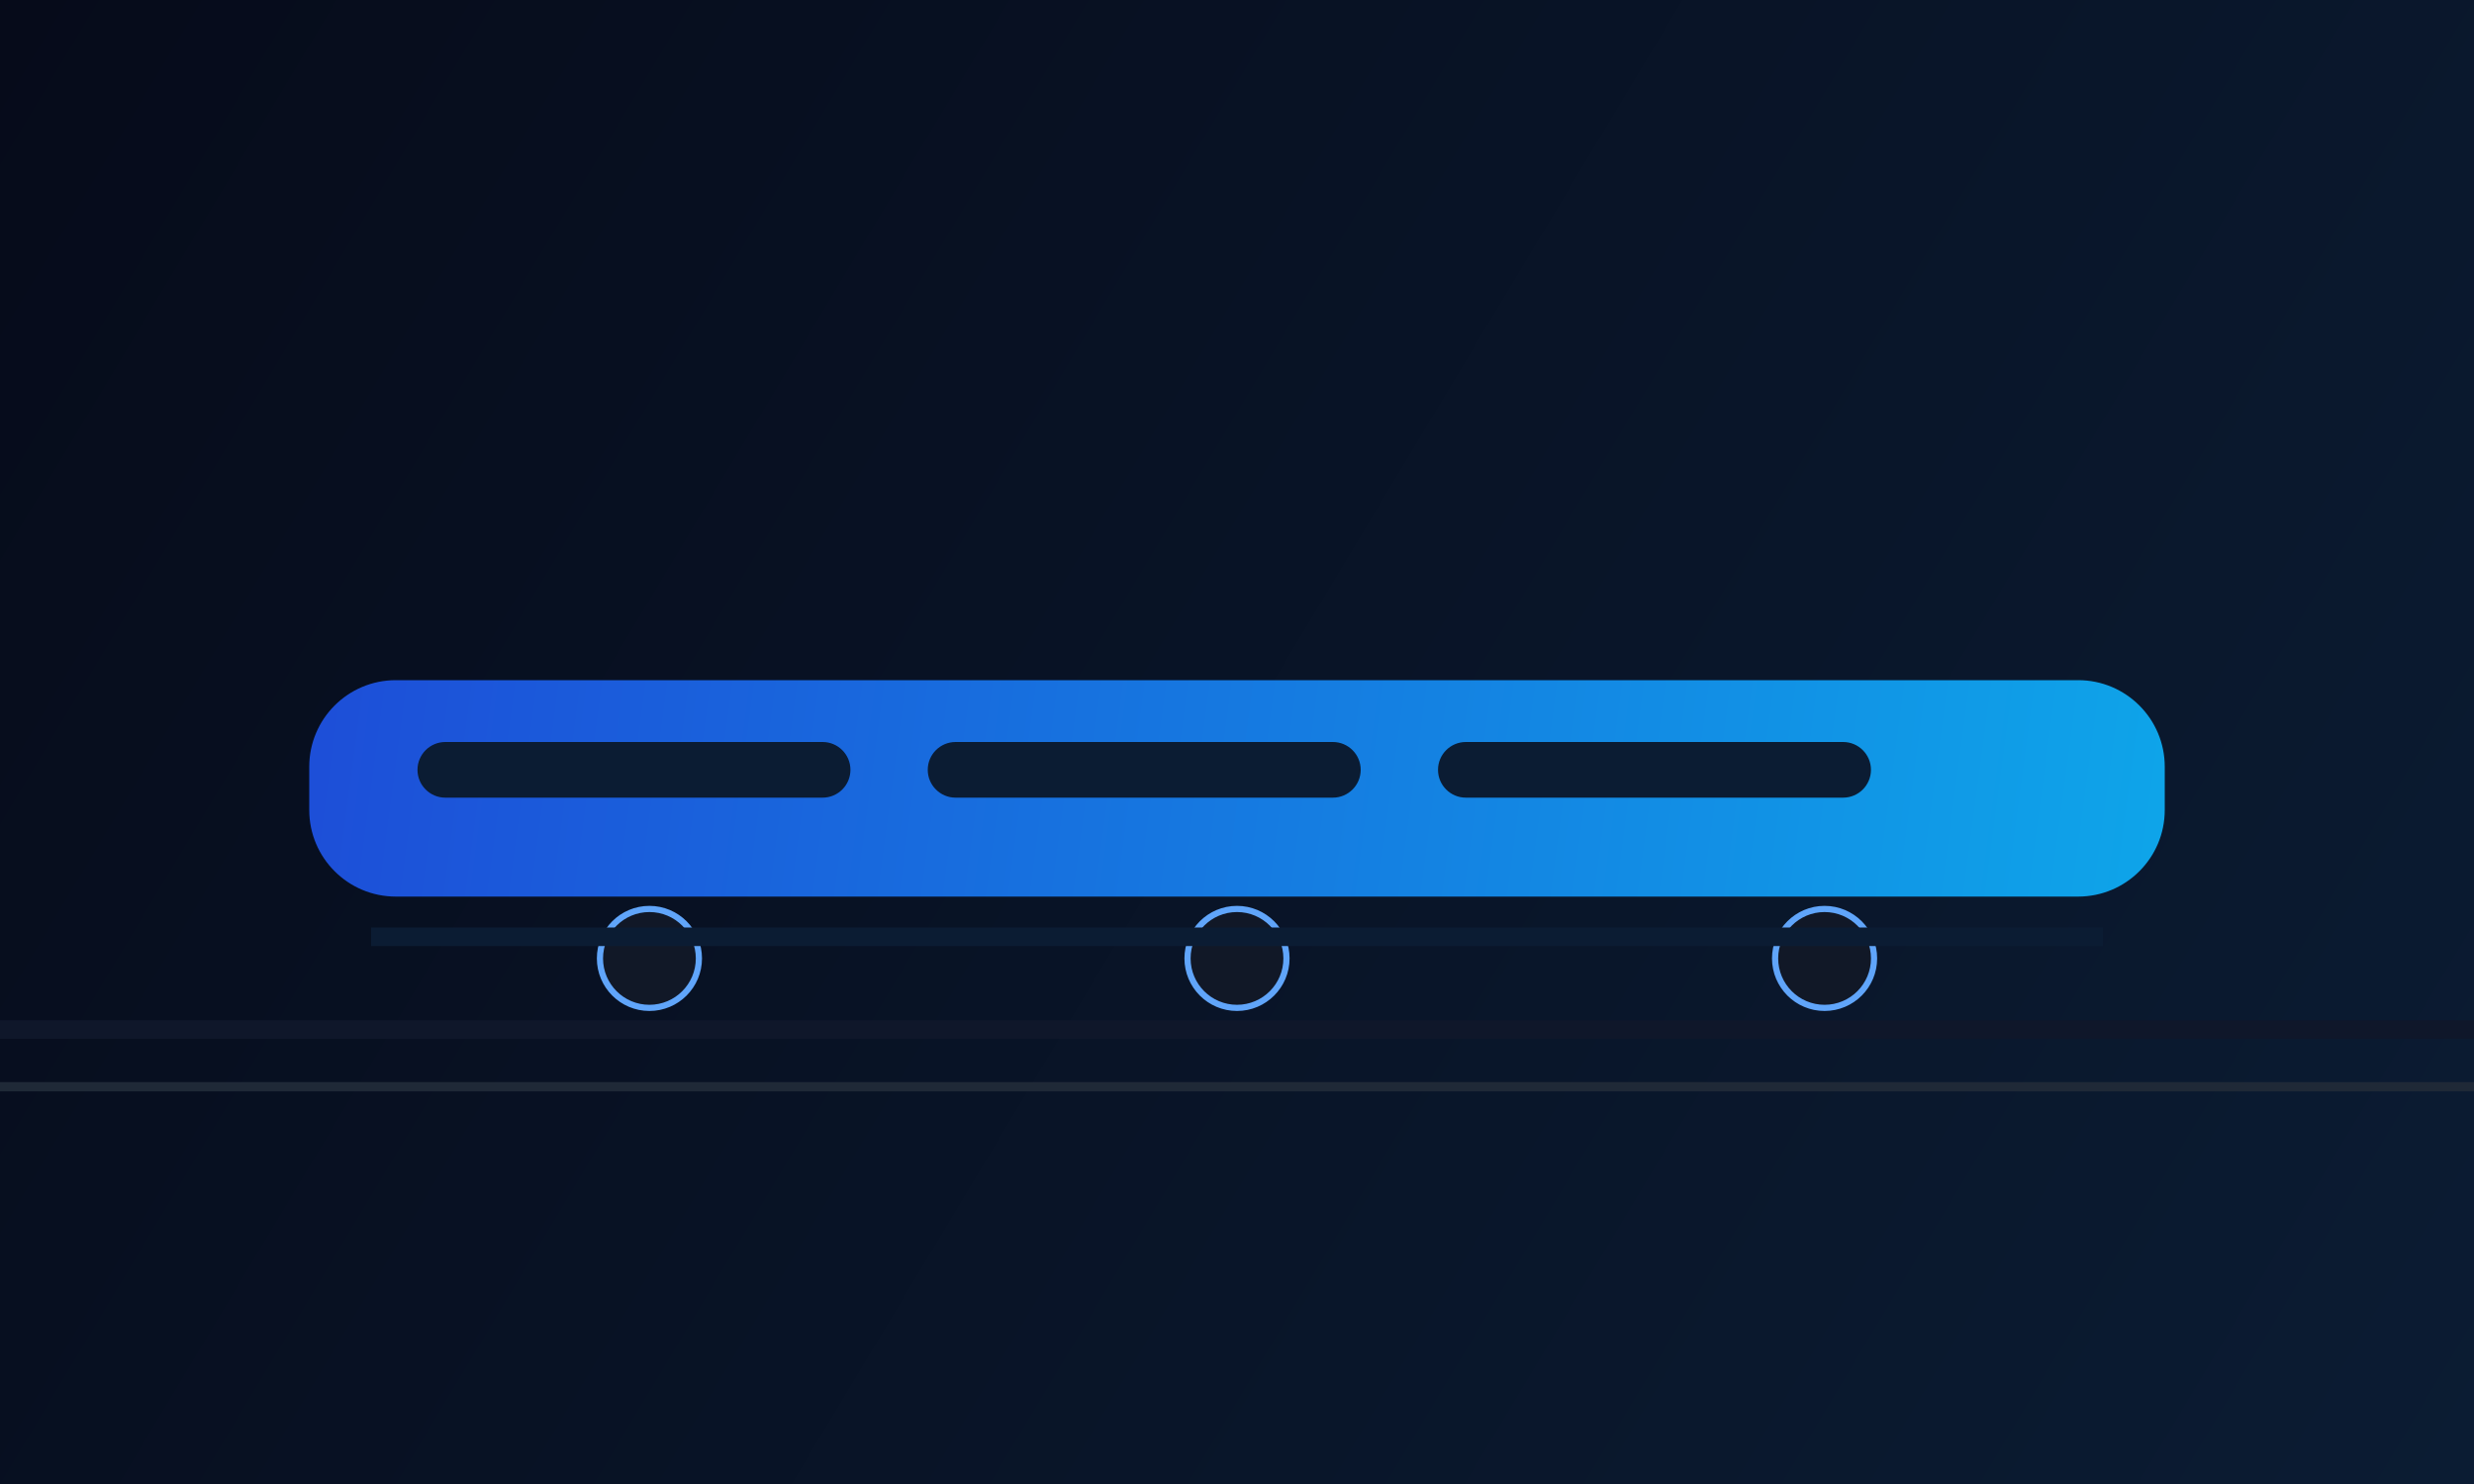
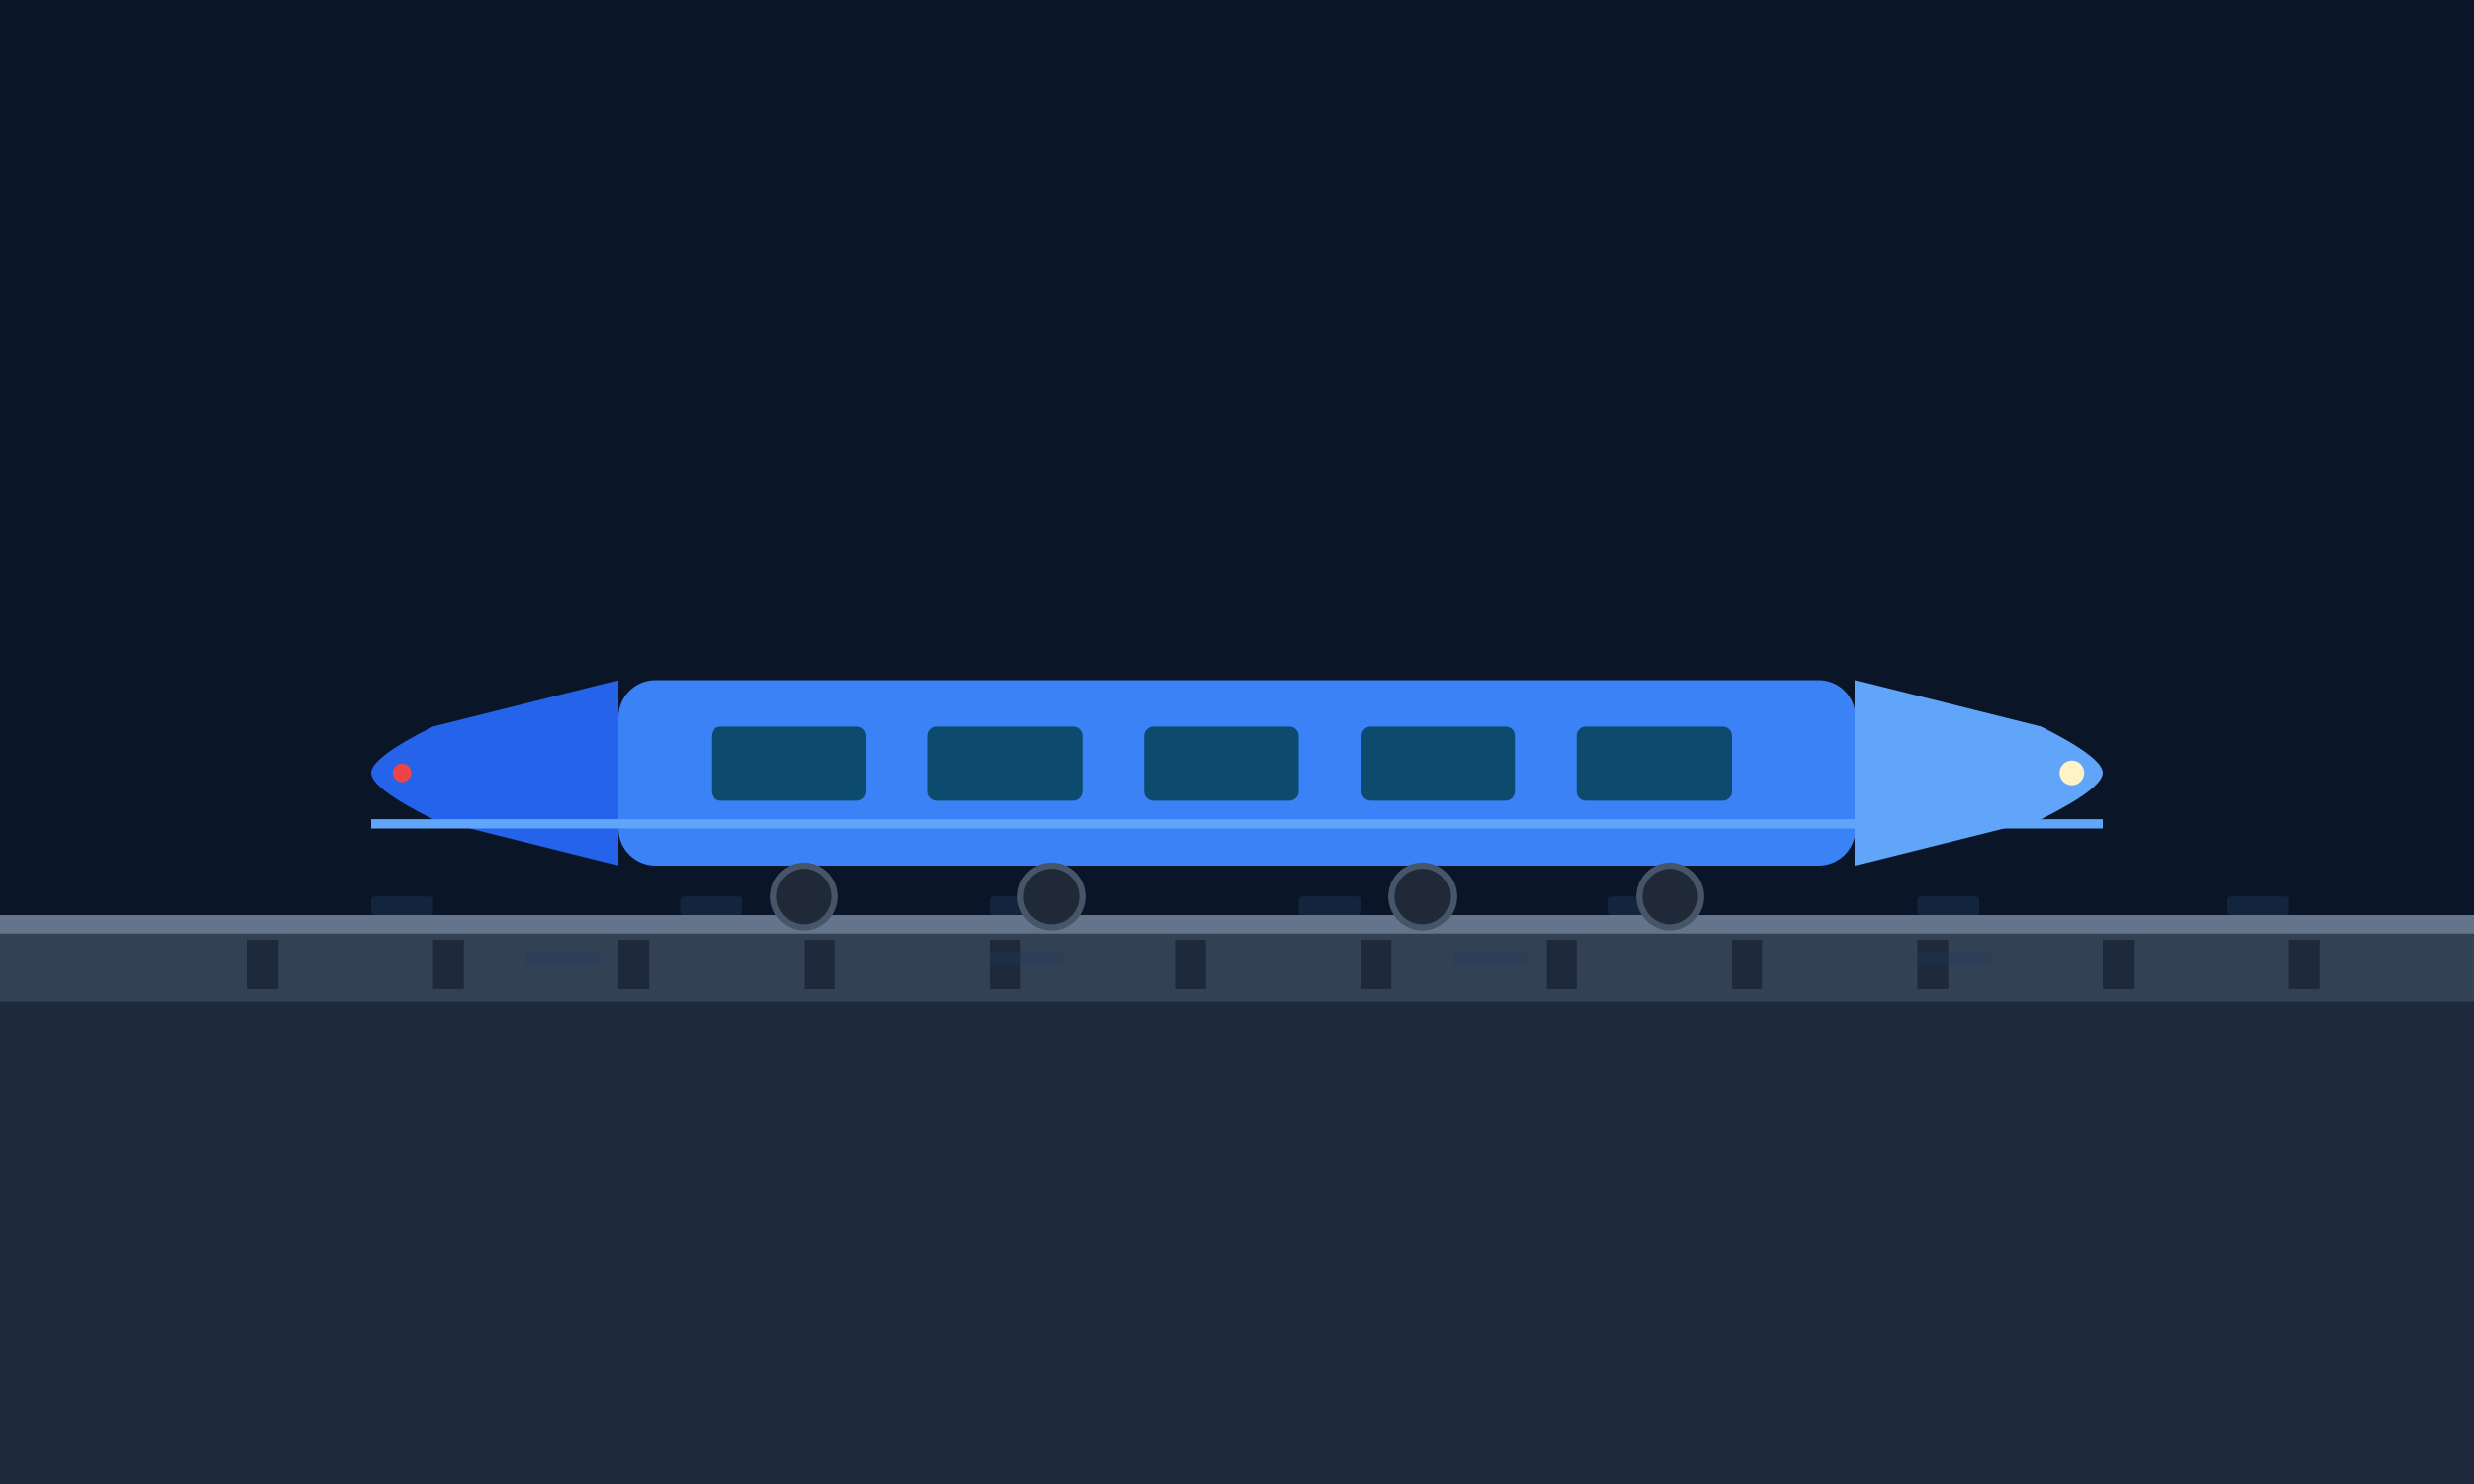
<svg xmlns="http://www.w3.org/2000/svg" width="800" height="480" viewBox="0 0 800 480" fill="none">
-   <defs>
-     <linearGradient id="bg" x1="0" y1="0" x2="800" y2="480" gradientUnits="userSpaceOnUse">
-       <stop offset="0" stop-color="#060b1a" />
-       <stop offset="1" stop-color="#0b1c33" />
-     </linearGradient>
-     <linearGradient id="train" x1="100" y1="220" x2="700" y2="300" gradientUnits="userSpaceOnUse">
-       <stop offset="0" stop-color="#1d4ed8" />
-       <stop offset="1" stop-color="#0ea5e9" />
-     </linearGradient>
-   </defs>
-   <rect width="800" height="480" fill="url(#bg)" />
-   <rect x="0" y="330" width="800" height="6" fill="#0f172a" />
-   <rect x="0" y="350" width="800" height="3" fill="#1f2937" />
-   <rect x="100" y="220" width="600" height="70" rx="28" fill="url(#train)" />
-   <rect x="135" y="240" width="140" height="18" rx="9" fill="#0b1c33" />
-   <rect x="300" y="240" width="140" height="18" rx="9" fill="#0b1c33" />
-   <rect x="465" y="240" width="140" height="18" rx="9" fill="#0b1c33" />
-   <circle cx="210" cy="310" r="16" fill="#111827" stroke="#60a5fa" stroke-width="2" />
-   <circle cx="400" cy="310" r="16" fill="#111827" stroke="#60a5fa" stroke-width="2" />
-   <circle cx="590" cy="310" r="16" fill="#111827" stroke="#60a5fa" stroke-width="2" />
-   <rect x="120" y="300" width="560" height="6" fill="#0b1c33" />
+   <rect width="800" height="480" fill="#0a1628" />
+   <rect x="0" y="320" width="800" height="160" fill="#1e293b" />
+   <rect x="0" y="300" width="800" height="24" fill="#334155" />
+   <rect x="0" y="296" width="800" height="6" fill="#64748b" />
+   <g fill="#1e293b">
+     <rect x="80" y="304" width="10" height="16" />
+     <rect x="140" y="304" width="10" height="16" />
+     <rect x="200" y="304" width="10" height="16" />
+     <rect x="260" y="304" width="10" height="16" />
+     <rect x="320" y="304" width="10" height="16" />
+     <rect x="380" y="304" width="10" height="16" />
+     <rect x="440" y="304" width="10" height="16" />
+     <rect x="500" y="304" width="10" height="16" />
+     <rect x="560" y="304" width="10" height="16" />
+     <rect x="620" y="304" width="10" height="16" />
+     <rect x="680" y="304" width="10" height="16" />
+     <rect x="740" y="304" width="10" height="16" />
+   </g>
+   <g fill="#1e3a5f" opacity="0.4">
+     <rect x="120" y="290" width="20" height="6" rx="1" />
+     <rect x="220" y="290" width="20" height="6" rx="1" />
+     <rect x="320" y="290" width="20" height="6" rx="1" />
+     <rect x="420" y="290" width="20" height="6" rx="1" />
+     <rect x="520" y="290" width="20" height="6" rx="1" />
+     <rect x="620" y="290" width="20" height="6" rx="1" />
+     <rect x="720" y="290" width="20" height="6" rx="1" />
+   </g>
+   <g fill="#1e3a5f" opacity="0.3">
+     <rect x="170" y="308" width="24" height="4" />
+     <rect x="320" y="308" width="24" height="4" />
+     <rect x="470" y="308" width="24" height="4" />
+     <rect x="620" y="308" width="24" height="4" />
+   </g>
+   <g>
+     <rect x="200" y="220" width="400" height="60" rx="12" fill="#3b82f6" />
+     <path d="M600 220 L600 280 L660 265 Q680 255 680 250 Q680 245 660 235 L600 220" fill="#60a5fa" />
+     <path d="M200 220 L140 235 Q120 245 120 250 Q120 255 140 265 L200 280" fill="#2563eb" />
+     <rect x="230" y="235" width="50" height="24" rx="3" fill="#0c4a6e" />
+     <rect x="300" y="235" width="50" height="24" rx="3" fill="#0c4a6e" />
+     <rect x="370" y="235" width="50" height="24" rx="3" fill="#0c4a6e" />
+     <rect x="440" y="235" width="50" height="24" rx="3" fill="#0c4a6e" />
+     <rect x="510" y="235" width="50" height="24" rx="3" fill="#0c4a6e" />
+     <rect x="120" y="265" width="560" height="3" fill="#60a5fa" />
+     <circle cx="670" cy="250" r="4" fill="#fef3c7" />
+     <circle cx="130" cy="250" r="3" fill="#ef4444" />
+   </g>
+   <g fill="#1f2937" stroke="#475569" stroke-width="2">
+     <circle cx="260" cy="290" r="10" />
+     <circle cx="340" cy="290" r="10" />
+     <circle cx="460" cy="290" r="10" />
+     <circle cx="540" cy="290" r="10" />
+   </g>
</svg>
